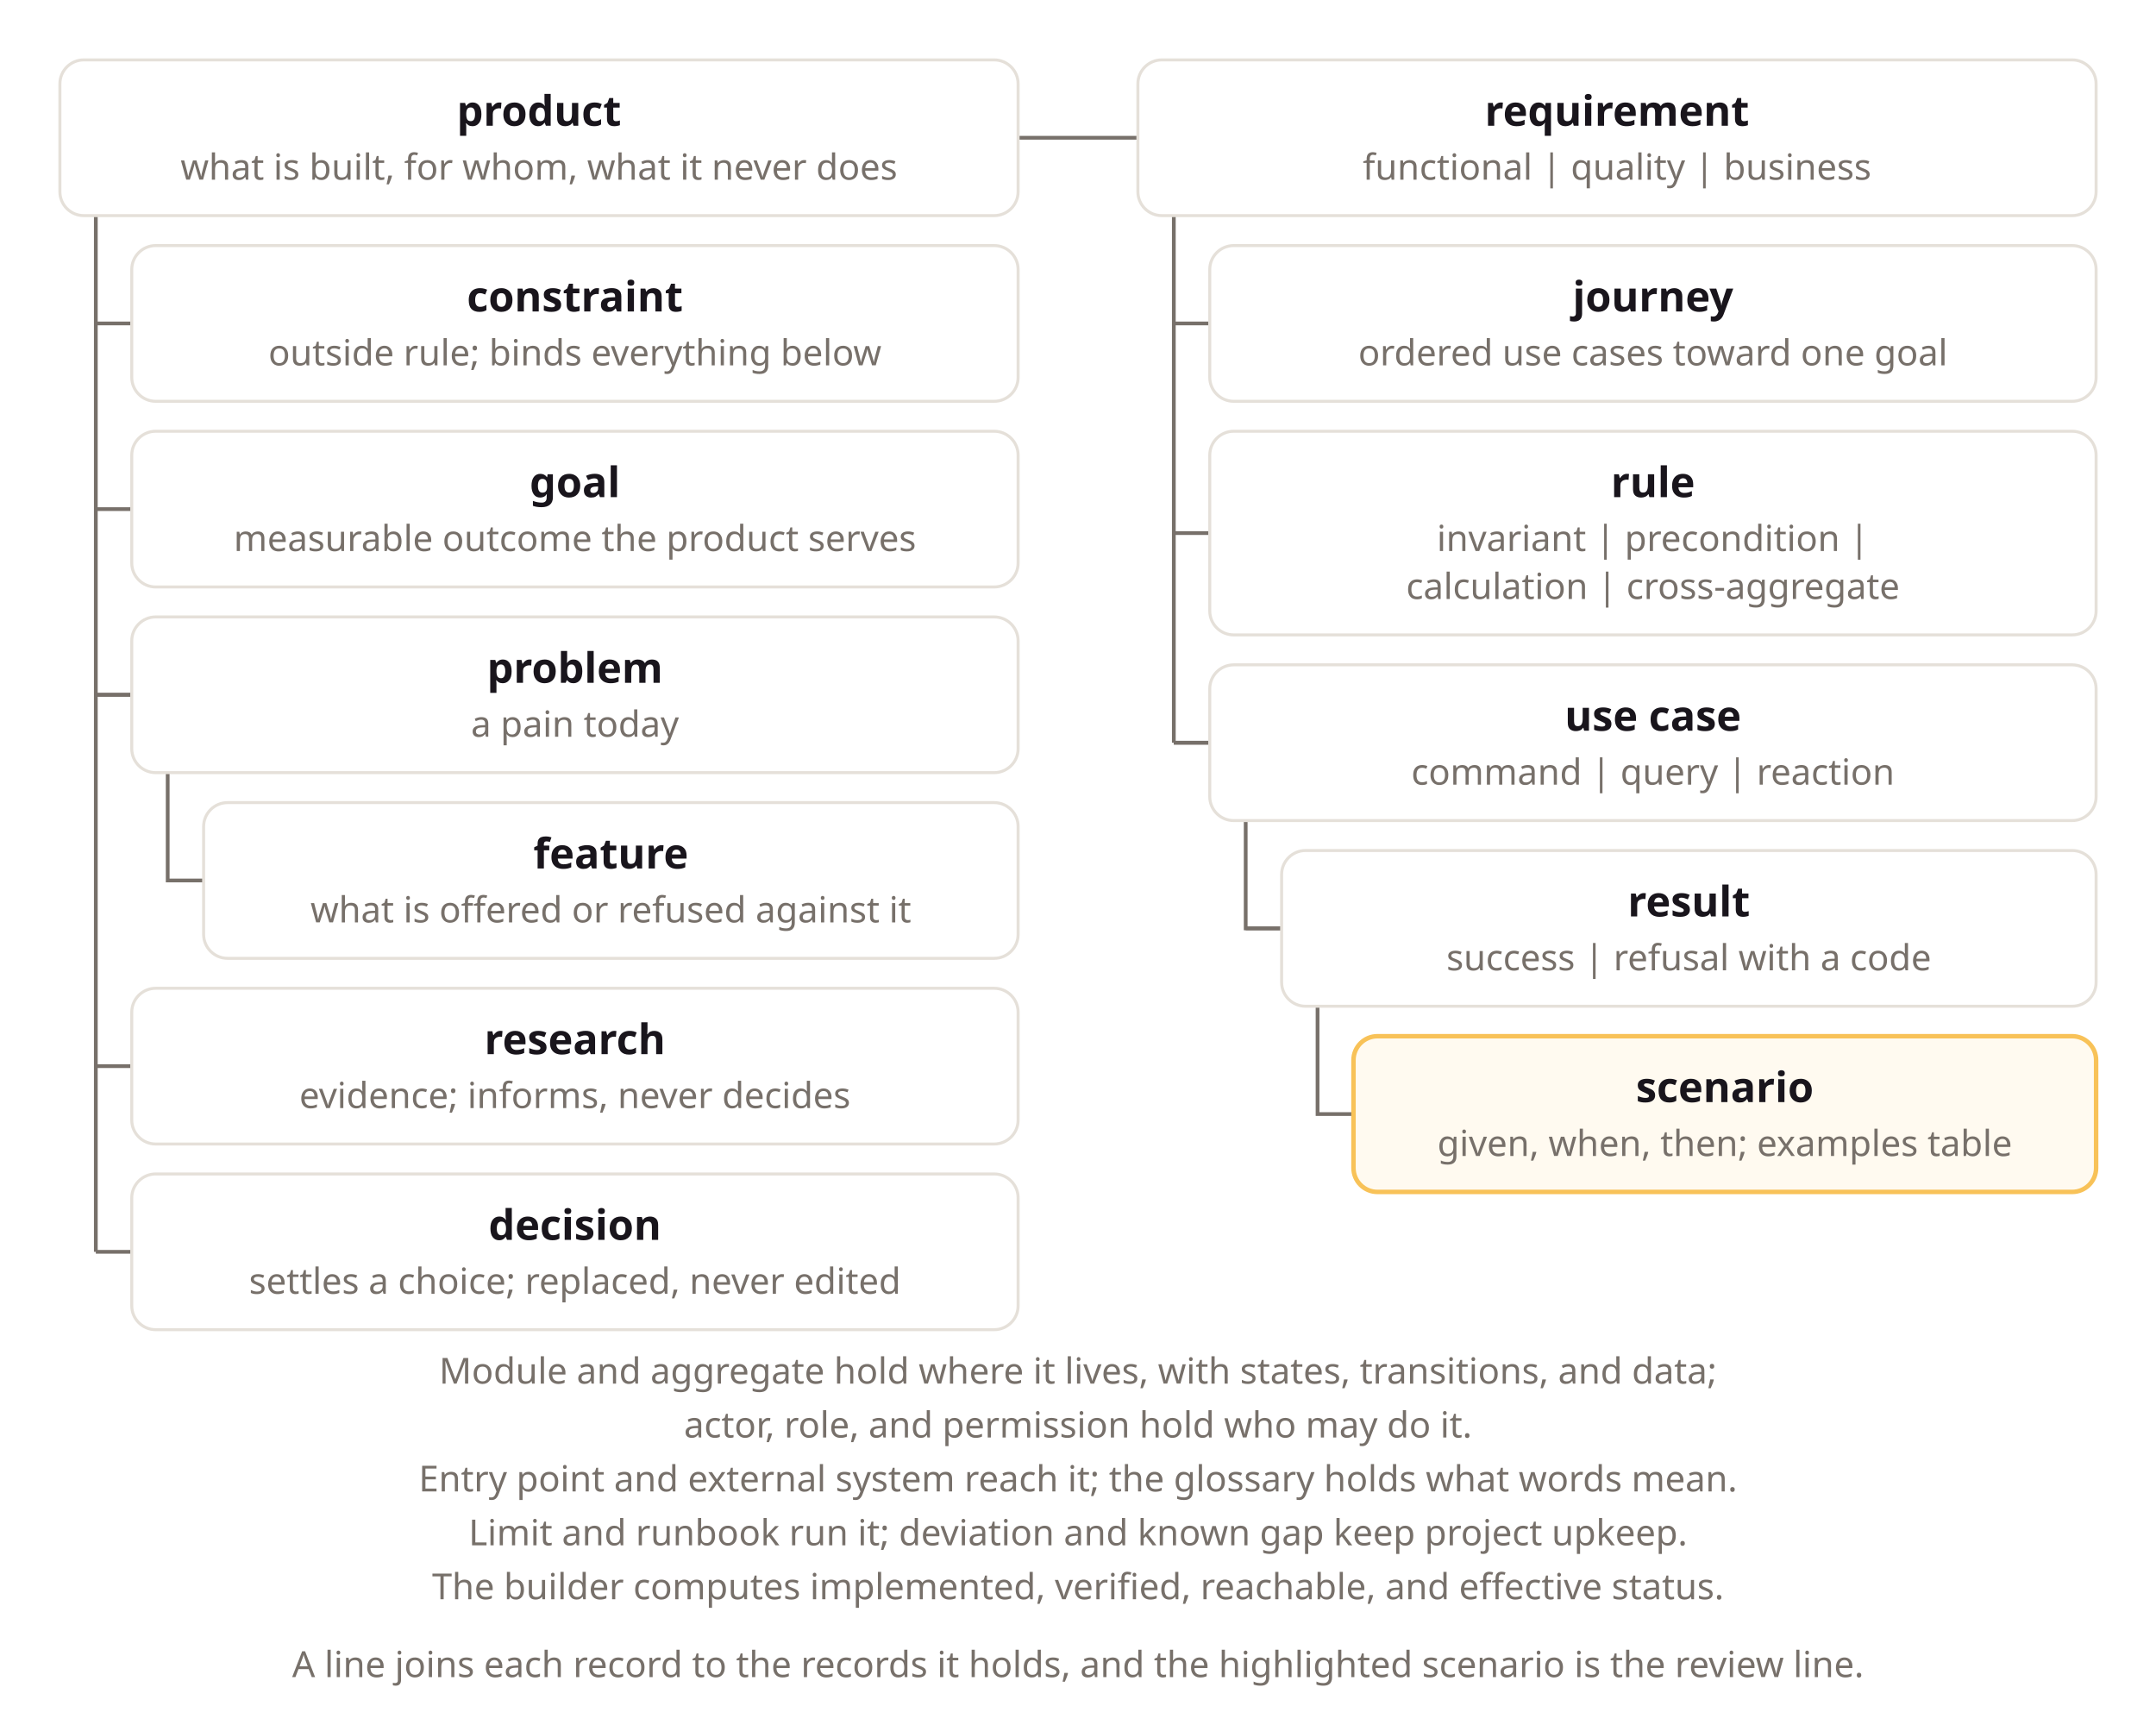
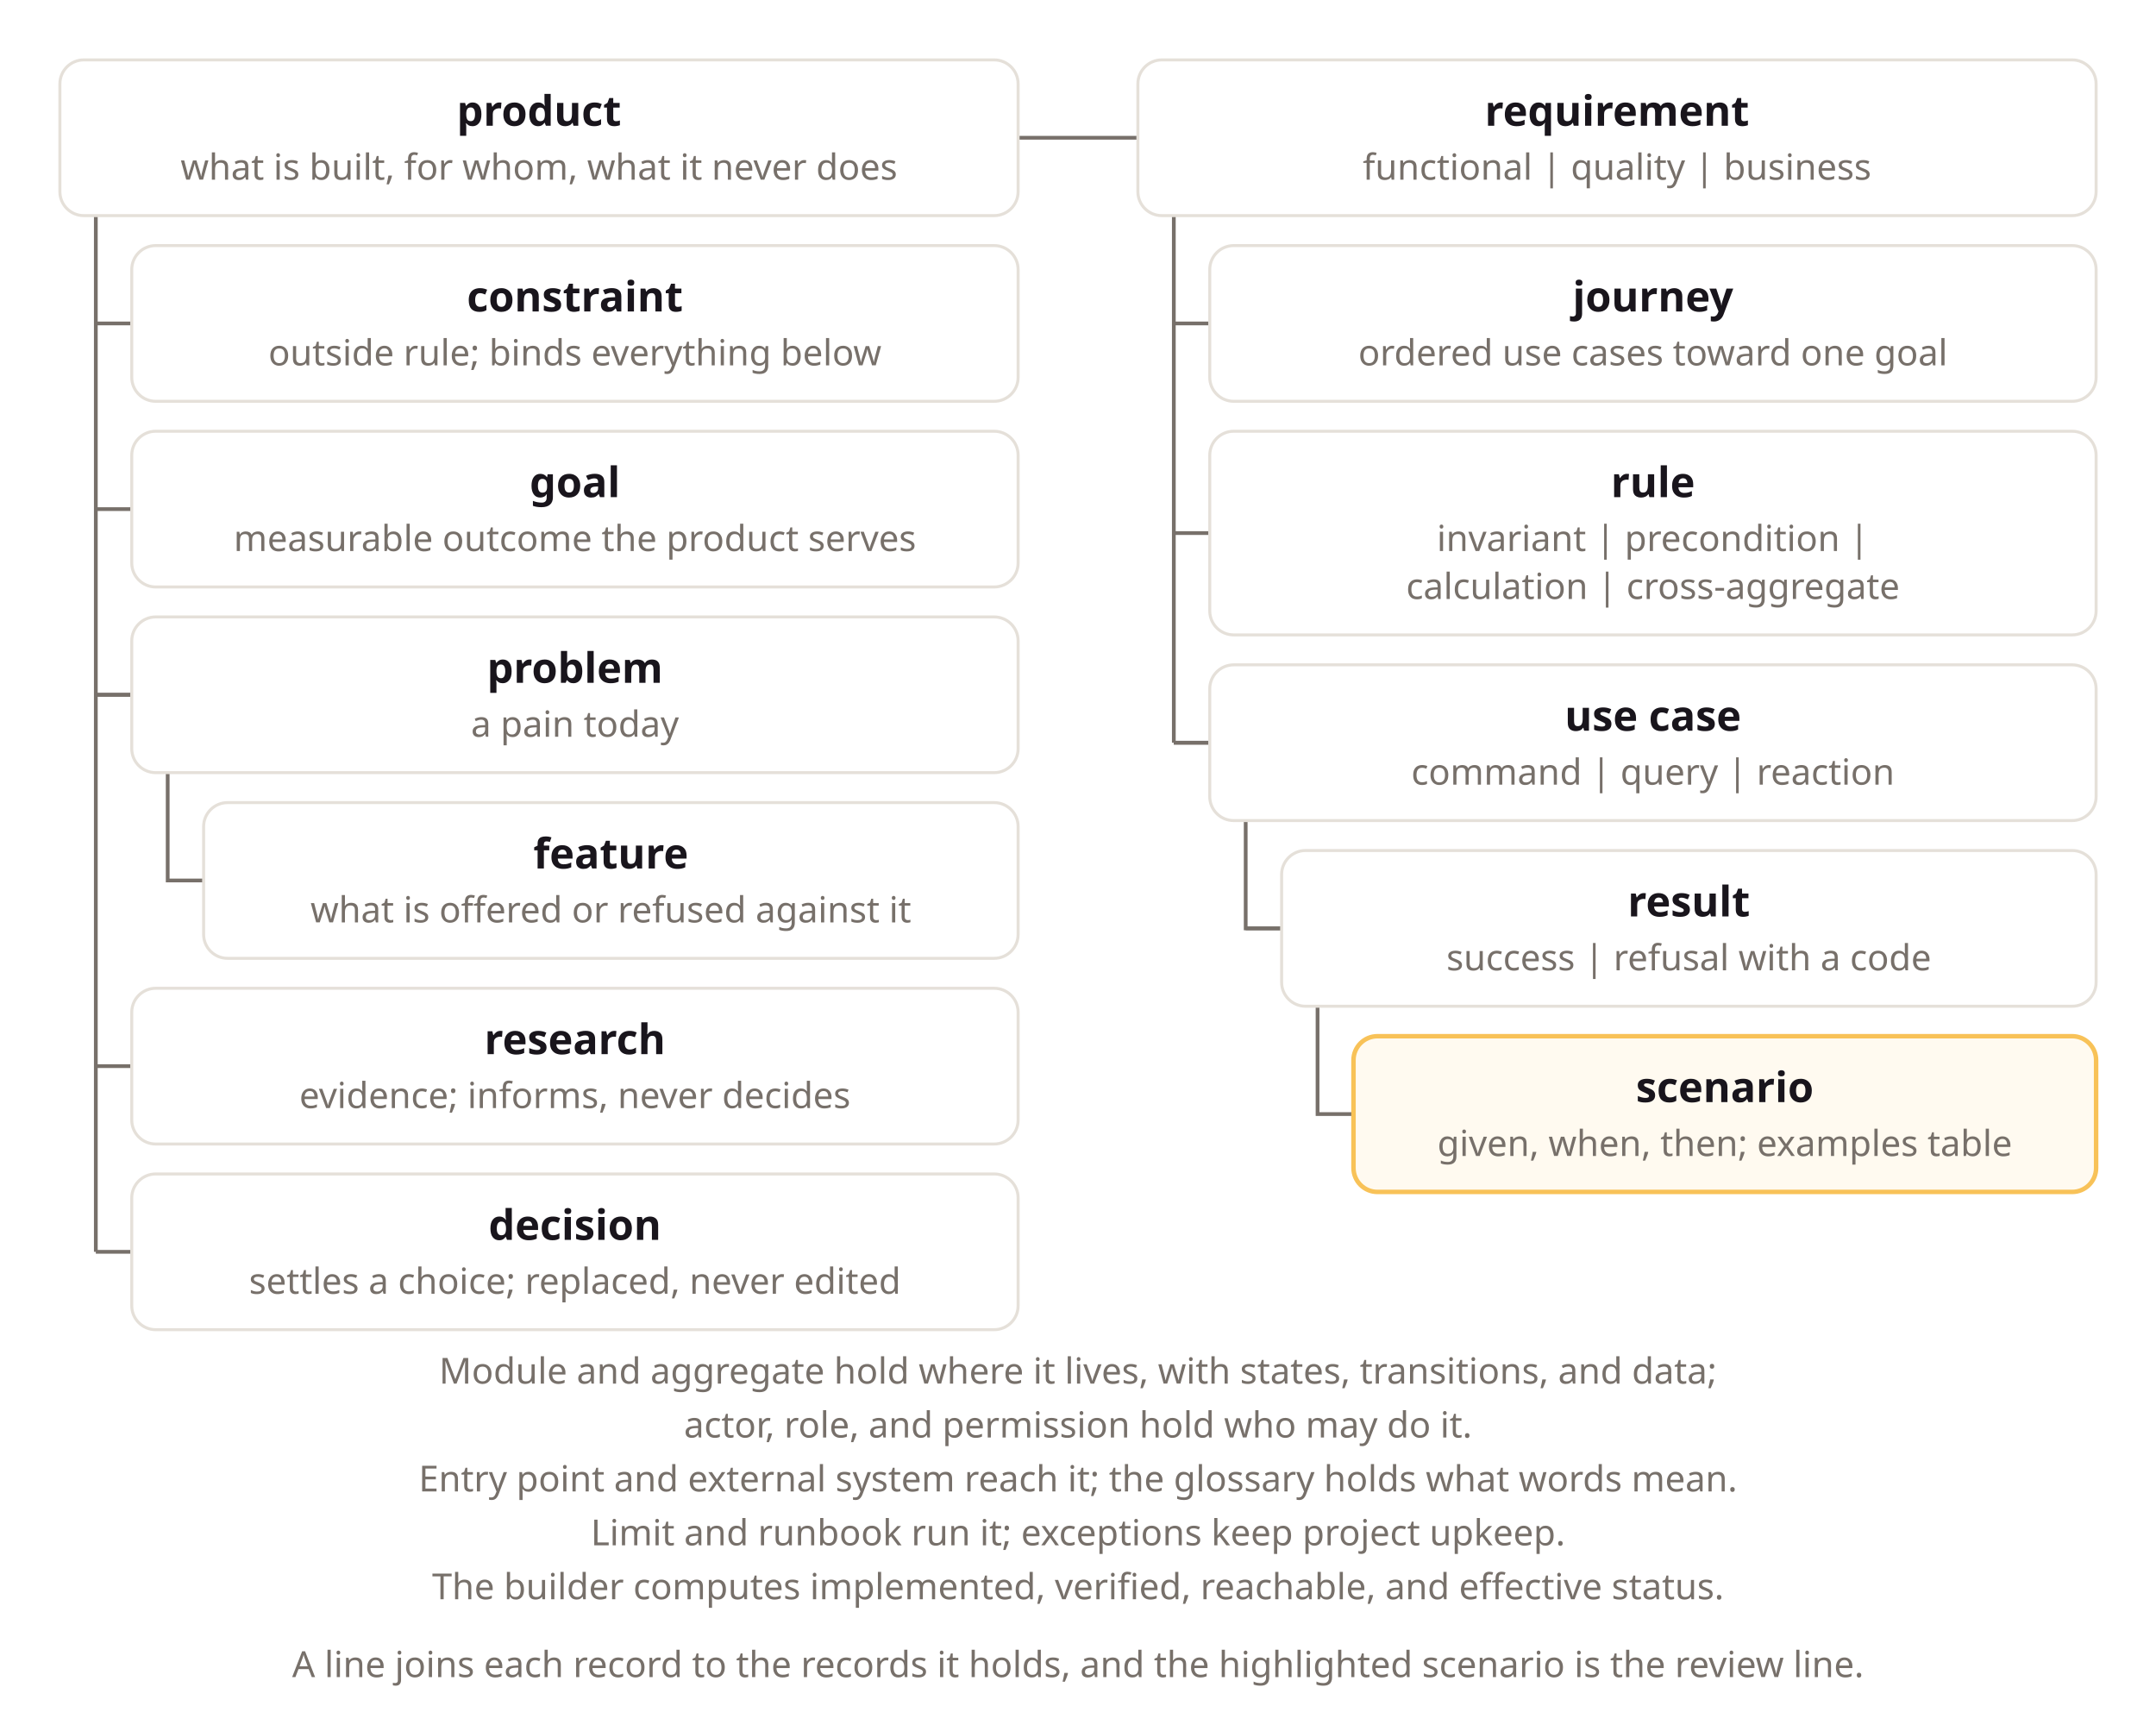
<svg xmlns="http://www.w3.org/2000/svg" width="720" height="576" viewBox="0 0 720 576" role="img" aria-labelledby="core-model-records-title core-model-records-desc" font-family="Geist, ui-sans-serif, system-ui, sans-serif">
  <g style="stroke: var(--muted-fg, #77706a); fill: none" stroke-width="1.25">
    <path d="M32 72 V 418" />
    <path d="M32 108 H 44" />
    <path d="M32 170 H 44" />
    <path d="M32 232 H 44" />
    <path d="M32 356 H 44" />
    <path d="M32 418 H 44" />
    <path d="M32 232 H 56 V 294 H 68" />
    <path d="M340 46 H 380" />
    <path d="M392 72 V 248" />
    <path d="M392 108 H 404" />
    <path d="M392 178 H 404" />
    <path d="M392 248 H 404" />
    <path d="M392 248 H 416 V 310 H 428" />
    <path d="M416 310 H 440 V 372 H 452" />
  </g>
  <g style="fill: var(--bg, #ffffff); stroke: var(--border, #e5e0d9)" stroke-width="1">
    <rect x="20" y="20" width="320" height="52" rx="8" />
    <rect x="44" y="82" width="296" height="52" rx="8" />
    <rect x="44" y="144" width="296" height="52" rx="8" />
    <rect x="44" y="206" width="296" height="52" rx="8" />
    <rect x="68" y="268" width="272" height="52" rx="8" />
    <rect x="44" y="330" width="296" height="52" rx="8" />
    <rect x="44" y="392" width="296" height="52" rx="8" />
    <rect x="380" y="20" width="320" height="52" rx="8" />
    <rect x="404" y="82" width="296" height="52" rx="8" />
    <rect x="404" y="144" width="296" height="68" rx="8" />
    <rect x="404" y="222" width="296" height="52" rx="8" />
    <rect x="428" y="284" width="272" height="52" rx="8" />
  </g>
  <rect x="452" y="346" width="248" height="52" rx="8" style="fill: var(--accent-subtle, #fffaf0); stroke: var(--accent, #f8c258)" stroke-width="1.5" />
  <g style="fill: var(--fg, #19151c)" font-size="14" font-weight="600" text-anchor="middle">
    <text x="180" y="42">product</text>
    <text x="192" y="104">constraint</text>
    <text x="192" y="166">goal</text>
    <text x="192" y="228">problem</text>
    <text x="204" y="290">feature</text>
    <text x="192" y="352">research</text>
    <text x="192" y="414">decision</text>
    <text x="540" y="42">requirement</text>
    <text x="552" y="104">journey</text>
    <text x="552" y="166">rule</text>
    <text x="552" y="244">use case</text>
    <text x="564" y="306">result</text>
    <text x="576" y="368">scenario</text>
  </g>
  <g style="fill: var(--muted-fg, #77706a)" font-size="12" text-anchor="middle">
    <text x="180" y="60">what is built, for whom, what it never does</text>
    <text x="192" y="122">outside rule; binds everything below</text>
    <text x="192" y="184">measurable outcome the product serves</text>
    <text x="192" y="246">a pain today</text>
    <text x="204" y="308">what is offered or refused against it</text>
    <text x="192" y="370">evidence; informs, never decides</text>
    <text x="192" y="432">settles a choice; replaced, never edited</text>
    <text x="540" y="60">functional | quality | business</text>
    <text x="552" y="122">ordered use cases toward one goal</text>
    <text x="552" y="184">invariant | precondition |</text>
    <text x="552" y="200">calculation | cross-aggregate</text>
    <text x="552" y="262">command | query | reaction</text>
    <text x="564" y="324">success | refusal with a code</text>
    <text x="576" y="386">given, when, then; examples table</text>
    <text x="360" y="462">Module and aggregate hold where it lives, with states, transitions, and data;</text>
    <text x="360" y="480">actor, role, and permission hold who may do it.</text>
    <text x="360" y="498">Entry point and external system reach it; the glossary holds what words mean.</text>
-     <text x="360" y="516">Limit and runbook run it; deviation and known gap keep project upkeep.</text>
+     <text x="360" y="516">Limit and runbook run it; exceptions keep project upkeep.</text>
    <text x="360" y="534">The builder computes implemented, verified, reachable, and effective status.</text>
  </g>
  <text x="360" y="560" text-anchor="middle" font-size="12" style="fill: var(--muted-fg, #77706a)">A line joins each record to the records it holds, and the highlighted scenario is the review line.</text>
</svg>
